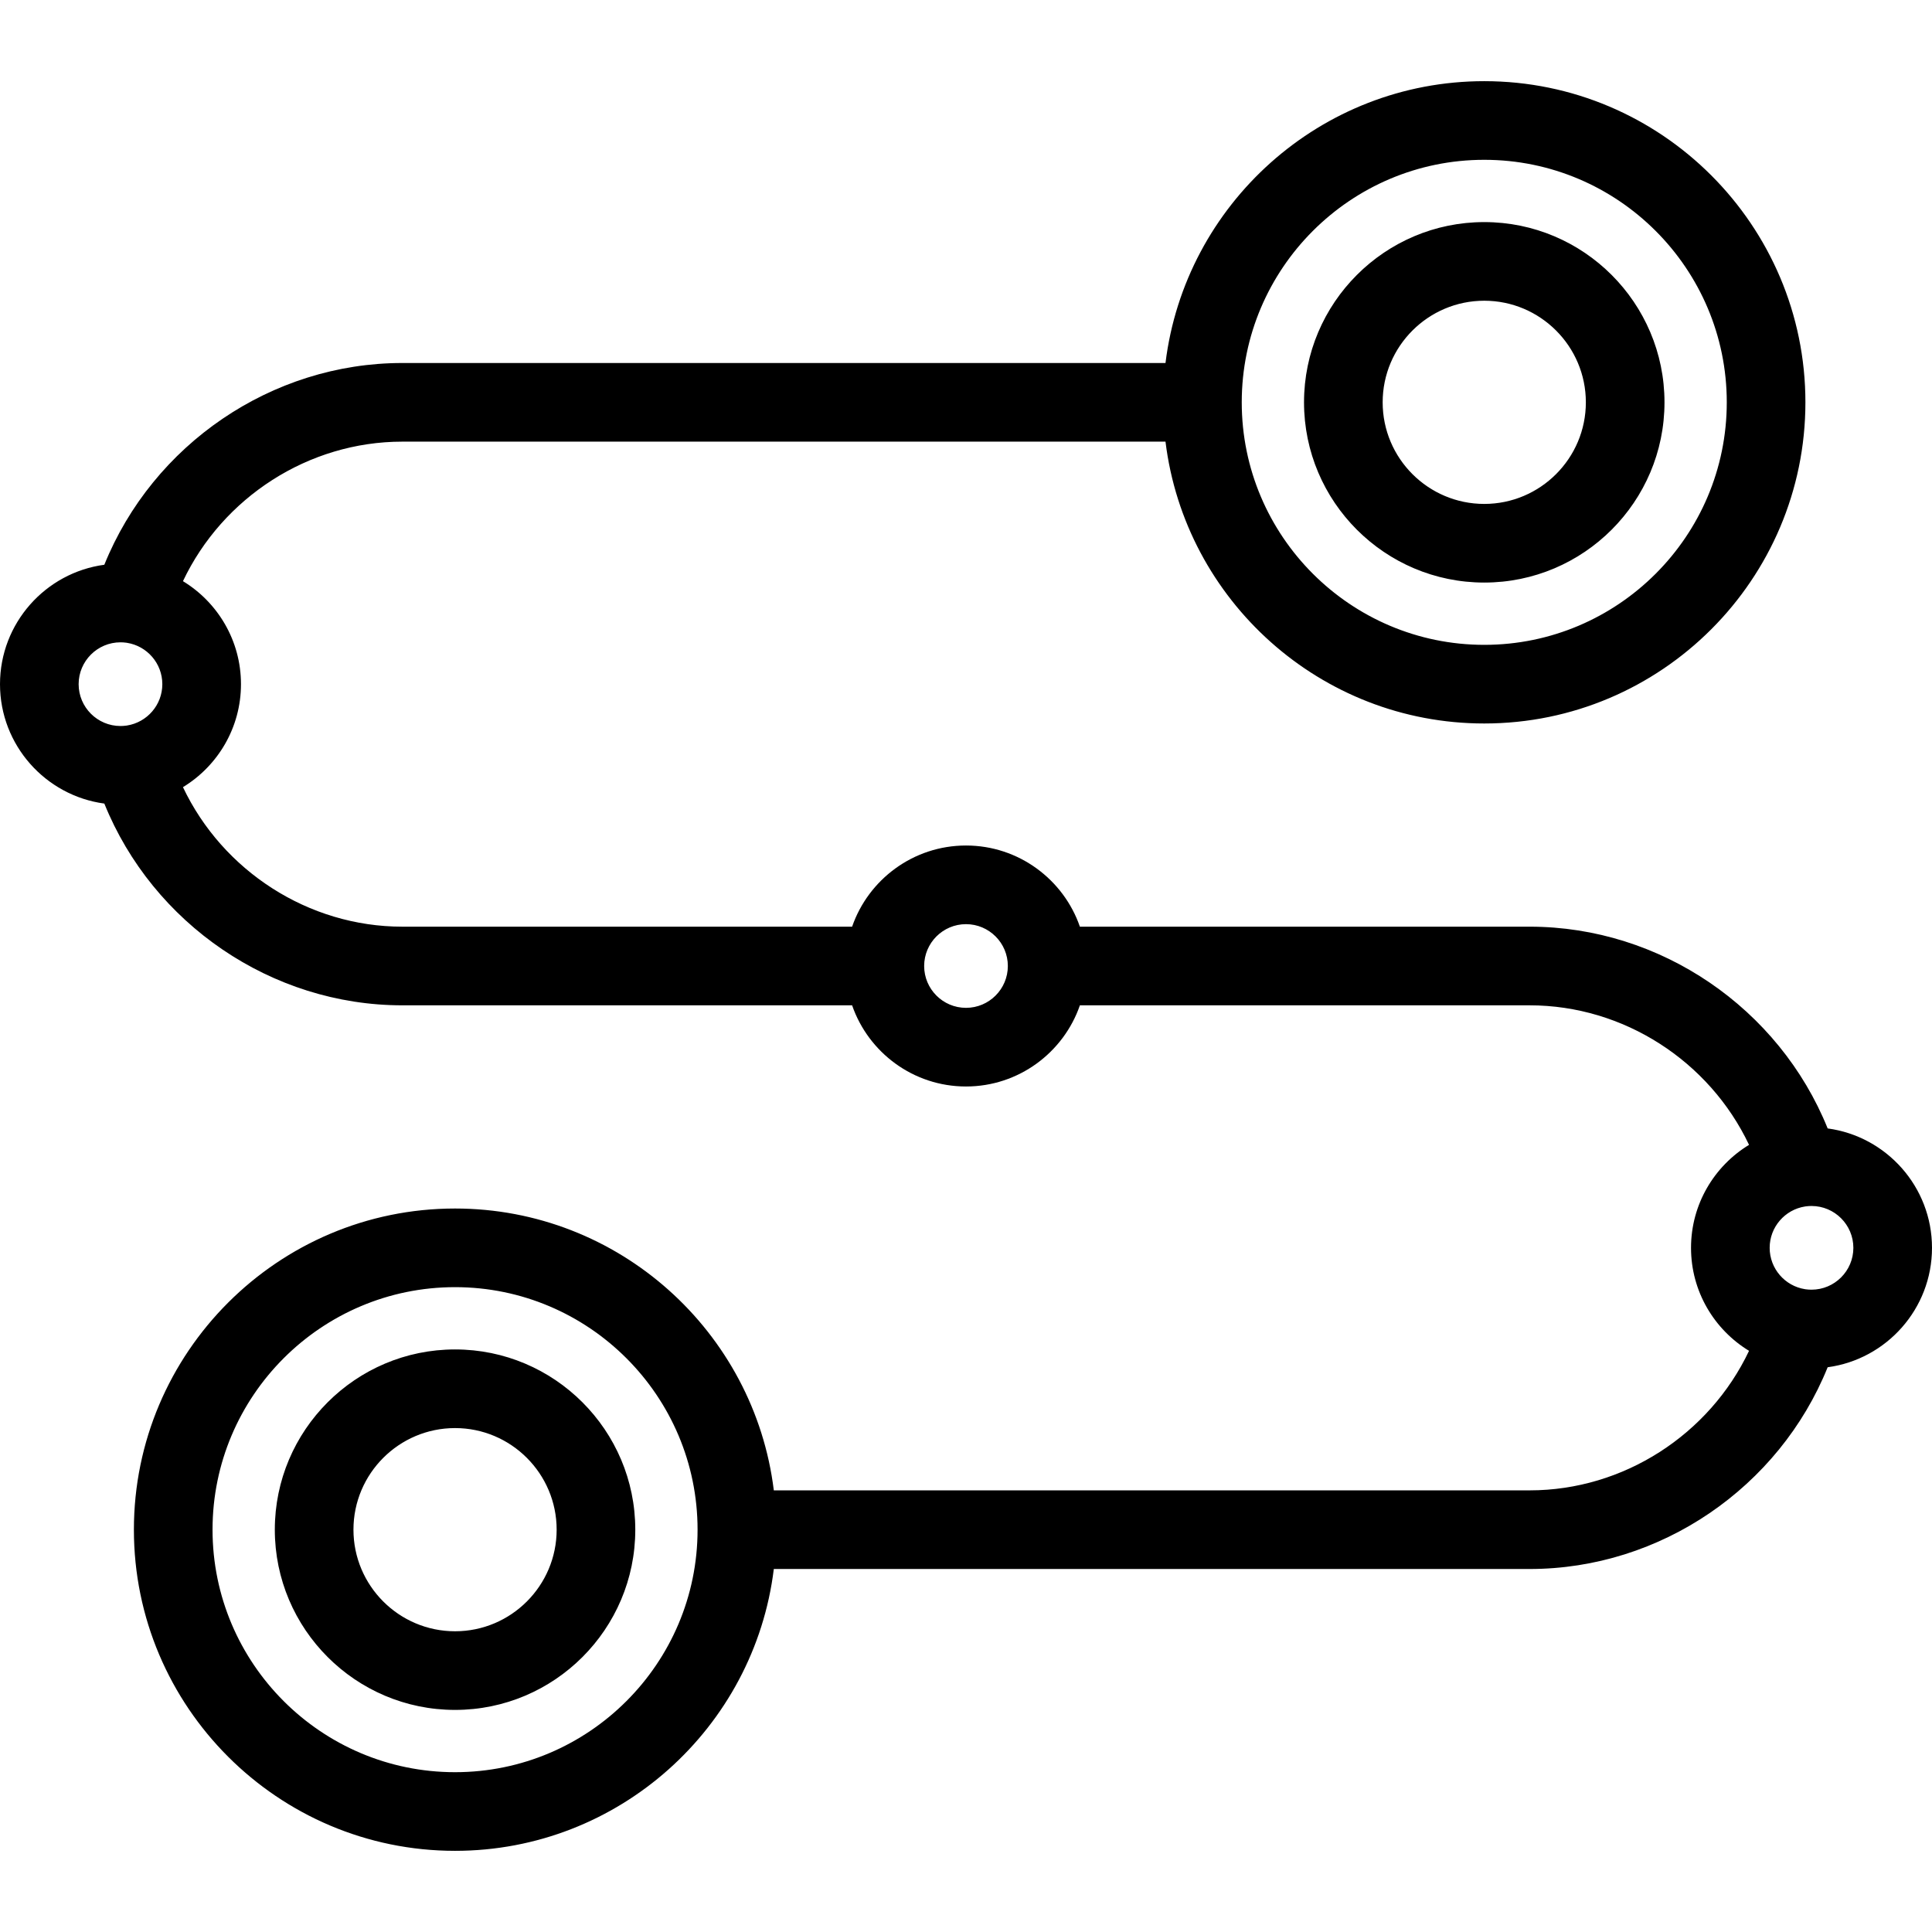
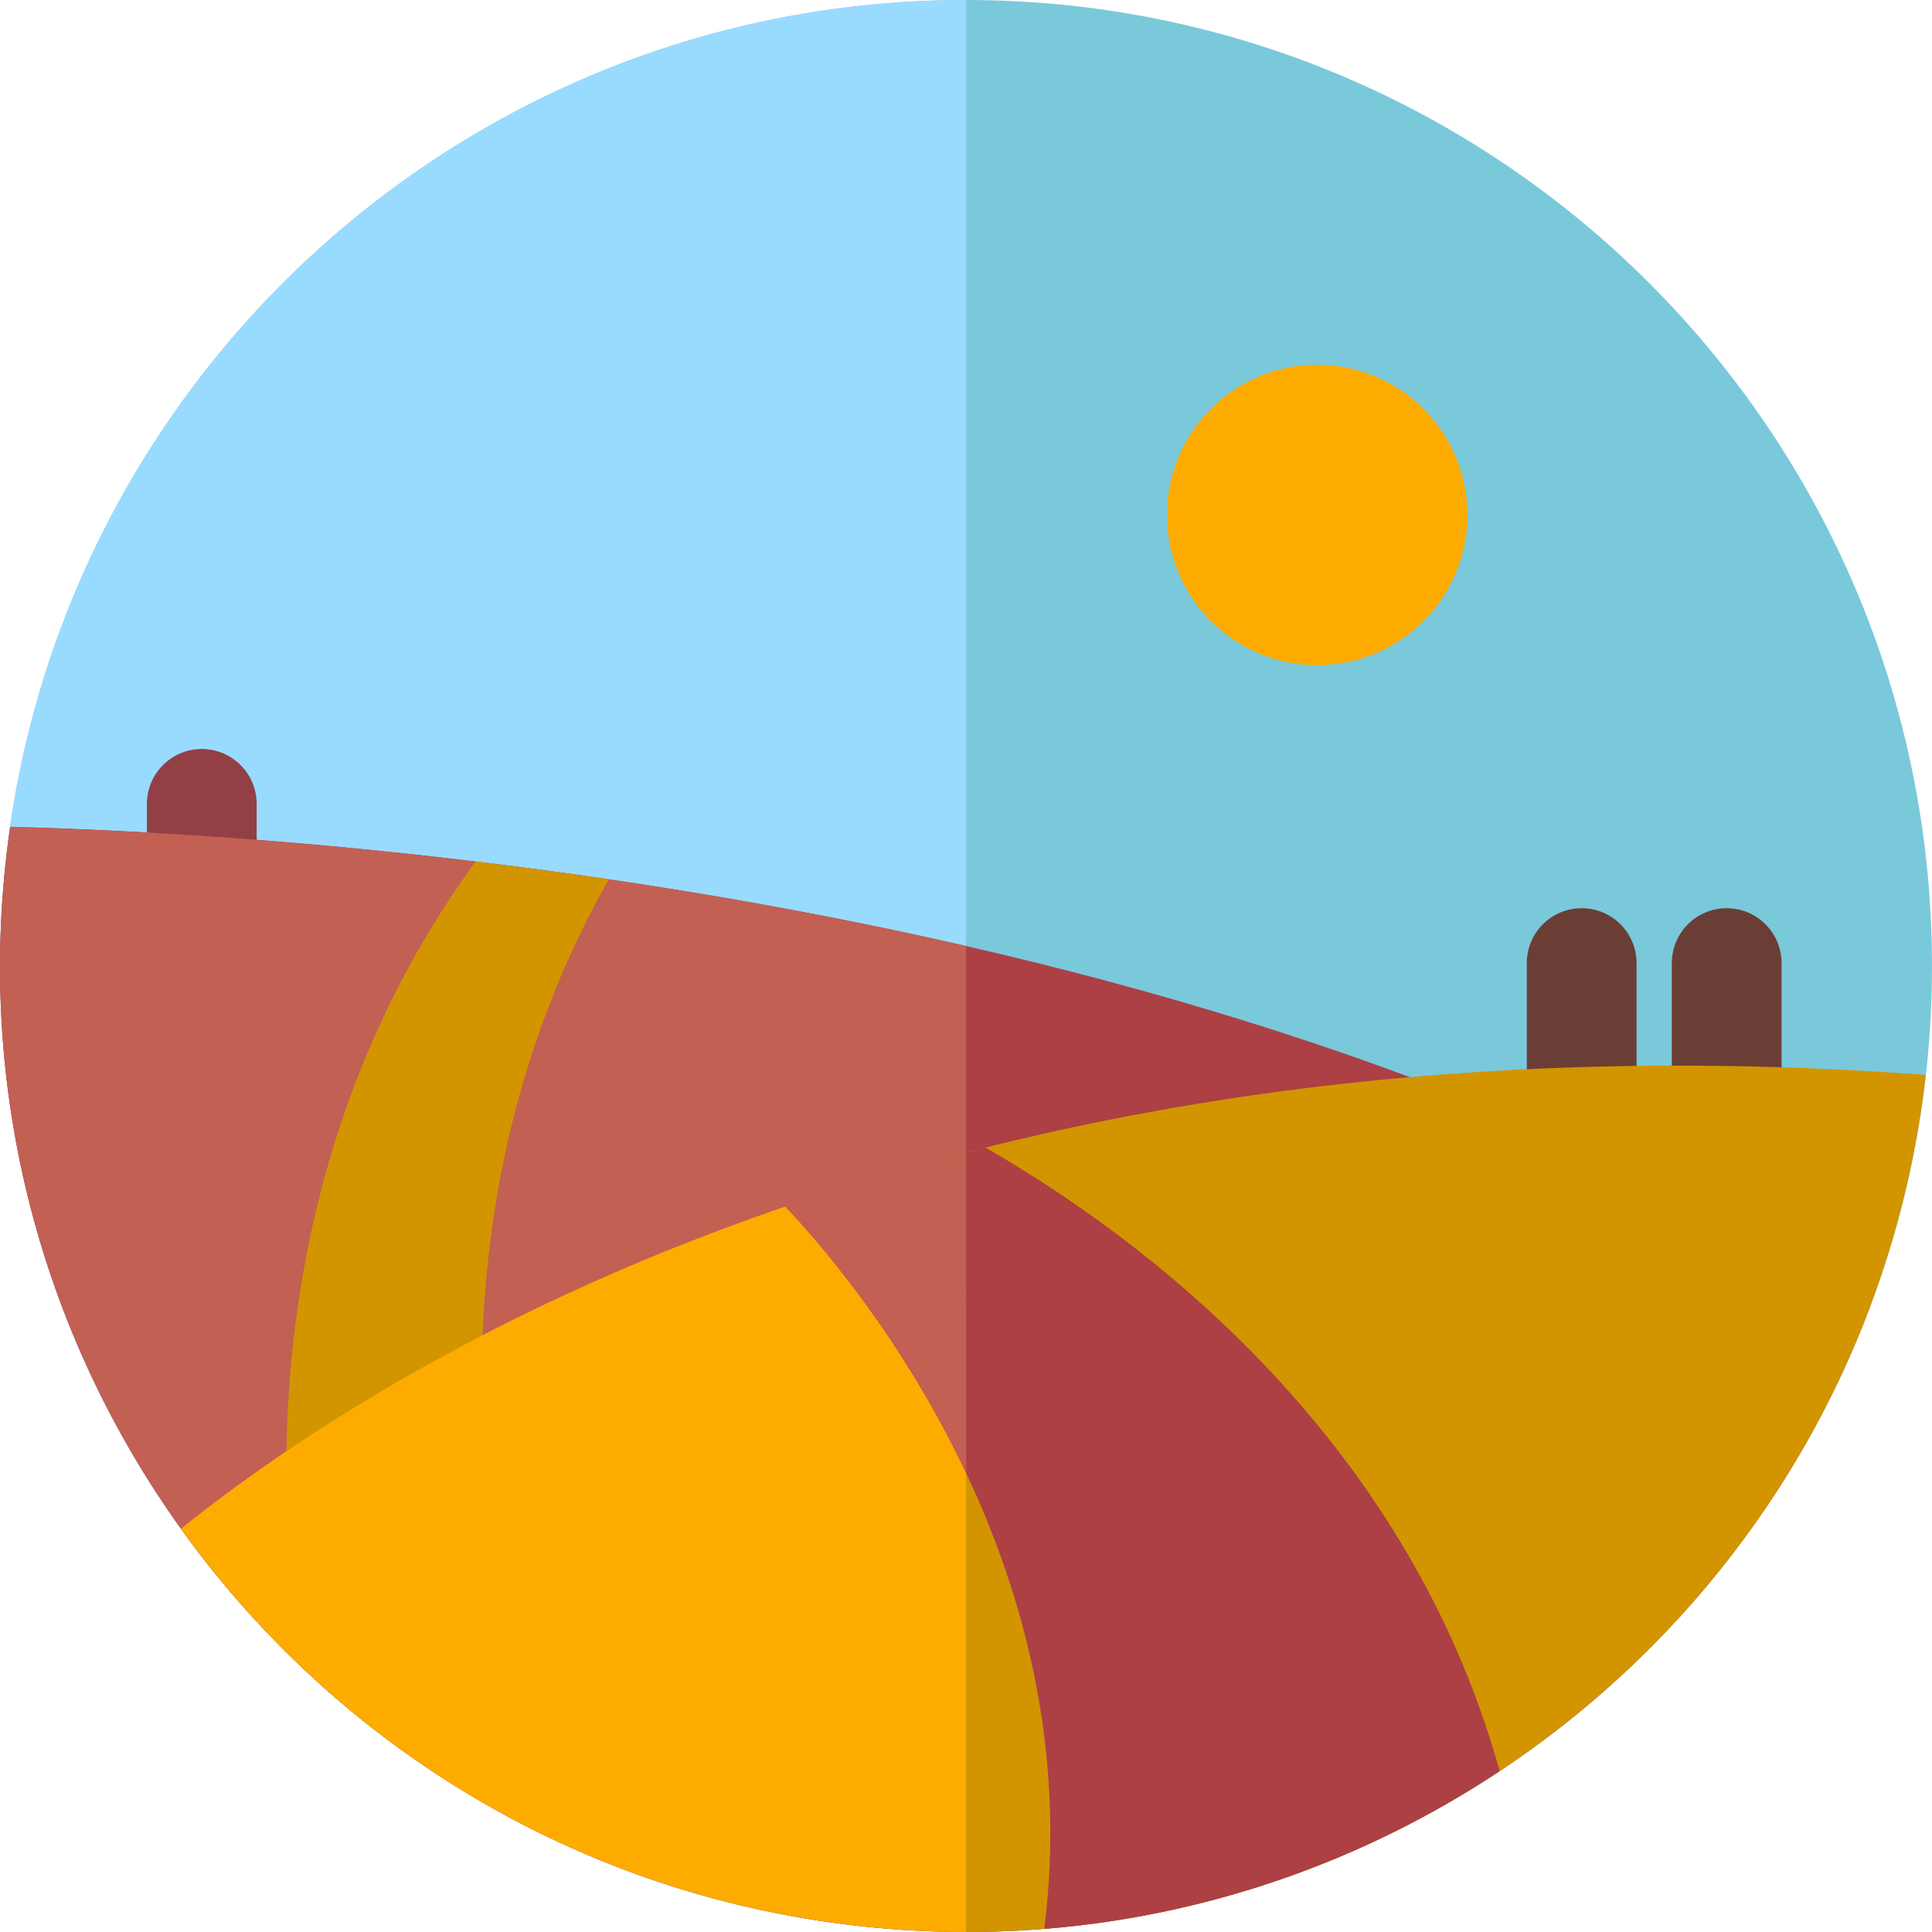
- <svg xmlns="http://www.w3.org/2000/svg" version="1.1" id="Capa_1" x="0px" y="0px" viewBox="0 0 442.219 442.219" style="enable-background:new 0 0 442.219 442.219;" xml:space="preserve">
-   <path id="XMLID_32_" d="M339.734,133.344c22.749,0,41.255-18.507,41.255-41.255s-18.507-41.255-41.255-41.255  c-22.748,0-41.254,18.507-41.254,41.255S316.987,133.344,339.734,133.344z M339.734,68.834c12.823,0,23.255,10.432,23.255,23.255  s-10.432,23.255-23.255,23.255c-12.822,0-23.254-10.432-23.254-23.255S326.912,68.834,339.734,68.834z M104.157,308.875  c-22.748,0-41.254,18.507-41.254,41.255s18.507,41.255,41.254,41.255c22.749,0,41.255-18.507,41.255-41.255  S126.905,308.875,104.157,308.875z M104.157,373.385c-12.822,0-23.254-10.432-23.254-23.255s10.432-23.255,23.254-23.255  c12.823,0,23.255,10.432,23.255,23.255S116.98,373.385,104.157,373.385z M418.337,258.288  c-11.108-27.495-38.254-46.179-68.207-46.179H247.18c-3.739-10.801-14.014-18.578-26.07-18.578s-22.331,7.777-26.07,18.578H92.089  c-21.525,0-41.133-12.788-50.211-31.936c7.956-4.844,13.279-13.599,13.279-23.574s-5.323-18.731-13.279-23.575  c9.078-19.147,28.687-31.936,50.211-31.936h174.684c4.45,36.306,35.474,64.511,72.961,64.511c40.534,0,73.51-32.977,73.51-73.511  c0-40.533-32.977-73.51-73.51-73.51c-37.488,0-68.511,28.205-72.961,64.51H92.089c-29.952,0-57.099,18.684-68.208,46.179  C10.417,131.08,0,142.646,0,156.6s10.417,25.519,23.881,27.331c11.108,27.495,38.255,46.179,68.208,46.179H195.04  c3.739,10.801,14.014,18.578,26.07,18.578s22.331-7.777,26.07-18.578h102.95c21.525,0,41.133,12.788,50.21,31.936  c-7.956,4.844-13.279,13.599-13.279,23.574s5.323,18.731,13.279,23.575c-9.077,19.147-28.686,31.936-50.21,31.936H177.12  c-4.451-36.306-35.475-64.511-72.963-64.511c-40.533,0-73.509,32.977-73.509,73.511c0,40.533,32.976,73.51,73.509,73.51  c37.489,0,68.513-28.205,72.963-64.51h173.01c29.953,0,57.099-18.684,68.207-46.179c13.465-1.813,23.882-13.379,23.882-27.332  S431.802,260.101,418.337,258.288z M339.734,36.579c30.608,0,55.51,24.901,55.51,55.51s-24.902,55.511-55.51,55.511  c-30.608,0-55.509-24.902-55.509-55.511S309.126,36.579,339.734,36.579z M29.085,166.06c-0.074,0.01-0.147,0.021-0.222,0.032  c-0.42,0.057-0.849,0.086-1.285,0.086c-5.282,0-9.579-4.297-9.579-9.578c0-5.282,4.297-9.579,9.579-9.579  c0.434,0,0.861,0.029,1.28,0.085c0.077,0.013,0.153,0.023,0.23,0.034c4.566,0.727,8.067,4.692,8.067,9.46  C37.156,161.368,33.653,165.335,29.085,166.06z M221.11,230.688c-5.281,0-9.578-4.297-9.578-9.578s4.296-9.578,9.578-9.578  s9.578,4.297,9.578,9.578S226.391,230.688,221.11,230.688z M104.157,405.64c-30.608,0-55.509-24.901-55.509-55.51  s24.901-55.511,55.509-55.511c30.609,0,55.511,24.902,55.511,55.511S134.766,405.64,104.157,405.64z M414.639,295.198  c-0.433,0-0.86-0.029-1.278-0.085c-0.078-0.013-0.156-0.024-0.234-0.034c-4.565-0.728-8.065-4.693-8.065-9.46  c0-4.769,3.502-8.734,8.07-9.46c0.075-0.01,0.149-0.021,0.224-0.032c0.42-0.057,0.849-0.086,1.284-0.086  c5.282,0,9.58,4.297,9.58,9.578C424.219,290.901,419.921,295.198,414.639,295.198z" />
+ <svg xmlns="http://www.w3.org/2000/svg" version="1.1" id="Layer_1" x="0px" y="0px" width="611.99px" height="612px" viewBox="0 0 611.99 612" enable-background="new 0 0 611.99 612" xml:space="preserve">
+   <circle fill="#79C9DB" cx="306.015" cy="305.979" r="305.979" />
+   <path fill="#99DBFF" d="M306.019,611.959C137.03,611.959,0.04,474.967,0.04,305.98C0.04,136.993,137.032,0,306.019,0V611.959z" />
+   <path fill="#924045" d="M63.919,303.327c-9.6,0-17.386-7.785-17.386-17.386v-31.293c0-9.6,7.785-17.387,17.386-17.387  s17.386,7.785,17.386,17.387v31.293C81.305,295.543,73.52,303.327,63.919,303.327z" />
+   <path fill="#AC4045" d="M3.234,261.919C-21.07,428.888,94.404,584.073,261.4,608.689c145.363,21.426,281.877-63.147,331.239-195.479  C389.195,280.871,88.297,264.004,3.234,261.919z" />
+   <path fill="#C26053" d="M3.234,261.919C-21.07,428.888,94.404,584.073,261.4,608.689c14.713,2.168,29.632,3.117,44.614,2.939  l0.01-311.958C173.349,269.252,52.334,263.124,3.234,261.919z" />
+   <path fill="#D29500" d="M152.691,429.18c0.937-44.44,10.374-98.058,40.137-150.641c-14.533-2.139-28.618-4.001-42.187-5.632  c-49.381,67.729-60.094,141.558-59.937,193.443L152.691,429.18z" />
  <g>
- </g>
-   <g>
- </g>
-   <g>
- </g>
-   <g>
- </g>
-   <g>
- </g>
-   <g>
- </g>
-   <g>
- </g>
-   <g>
- </g>
-   <g>
- </g>
-   <g>
- </g>
-   <g>
- </g>
-   <g>
- </g>
-   <g>
- </g>
-   <g>
- </g>
-   <g>
- </g>
+     <path fill="#6B3E35" d="M546.963,400.363c-9.6,0-17.386-7.785-17.386-17.387v-77.896c0-9.601,7.785-17.386,17.386-17.386   c9.6,0,17.385,7.785,17.385,17.386v77.896C564.349,392.58,556.565,400.363,546.963,400.363z" />
+     <path fill="#6B3E35" d="M501.028,400.363c-9.601,0-17.386-7.785-17.386-17.387v-77.896c0-9.601,7.785-17.386,17.386-17.386   c9.6,0,17.385,7.785,17.385,17.386v77.896C518.413,392.58,510.631,400.363,501.028,400.363z" />
+   </g>
+   <circle fill="#FEAB00" cx="417.246" cy="163.125" r="47.59" />
+   <path fill="#D29500" d="M57.37,484.268c46.648,65.043,118.589,111.828,204.029,124.42  c167.181,24.642,322.685-90.909,347.326-258.091c0.497-3.371,0.917-6.734,1.3-10.096C299.692,317.598,119.263,434.405,57.37,484.268  z" />
+   <path fill="#FEAB00" d="M57.37,484.268c46.648,65.043,118.589,111.828,204.029,124.42c14.995,2.21,29.897,3.293,44.618,3.312  l-0.002-246.928C177.191,398.389,95.173,453.812,57.37,484.268z" />
+   <path fill="#AC4045" d="M312.159,363.522c-22.509,5.633-43.635,11.939-63.362,18.693c21.457,22.671,96.869,111.691,81.988,228.806  c52.443-4.211,101.886-21.896,144.266-50.005C445.123,453.35,360.188,391.089,312.159,363.522z" />
+   <path fill="#C26053" d="M306.019,365.086c-20.221,5.229-39.298,10.996-57.222,17.131c11.217,11.853,37.18,41.838,57.279,84.491  L306.019,365.086z" />
</svg>
